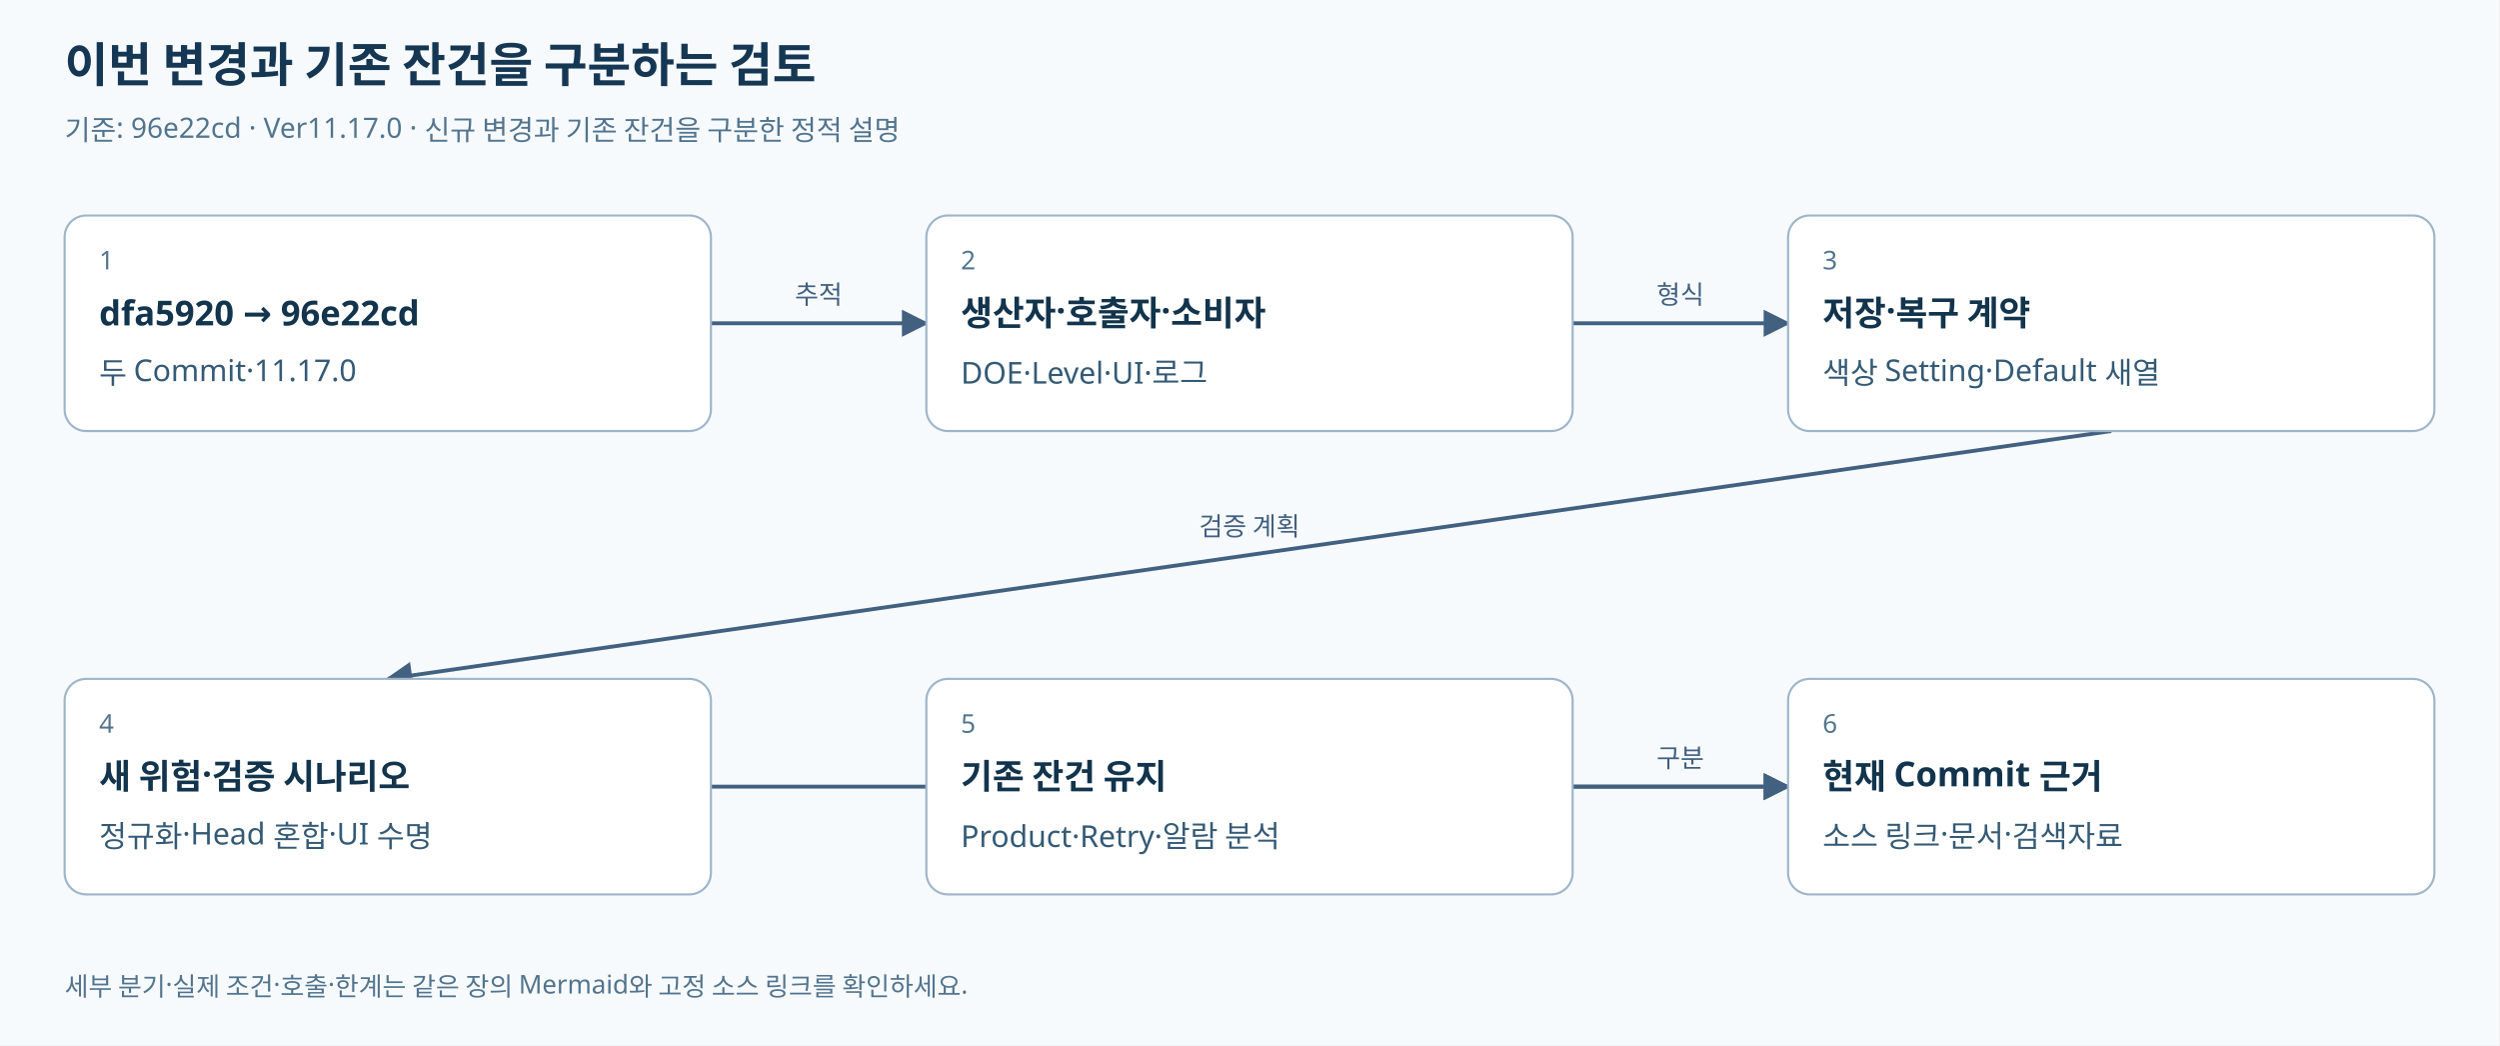
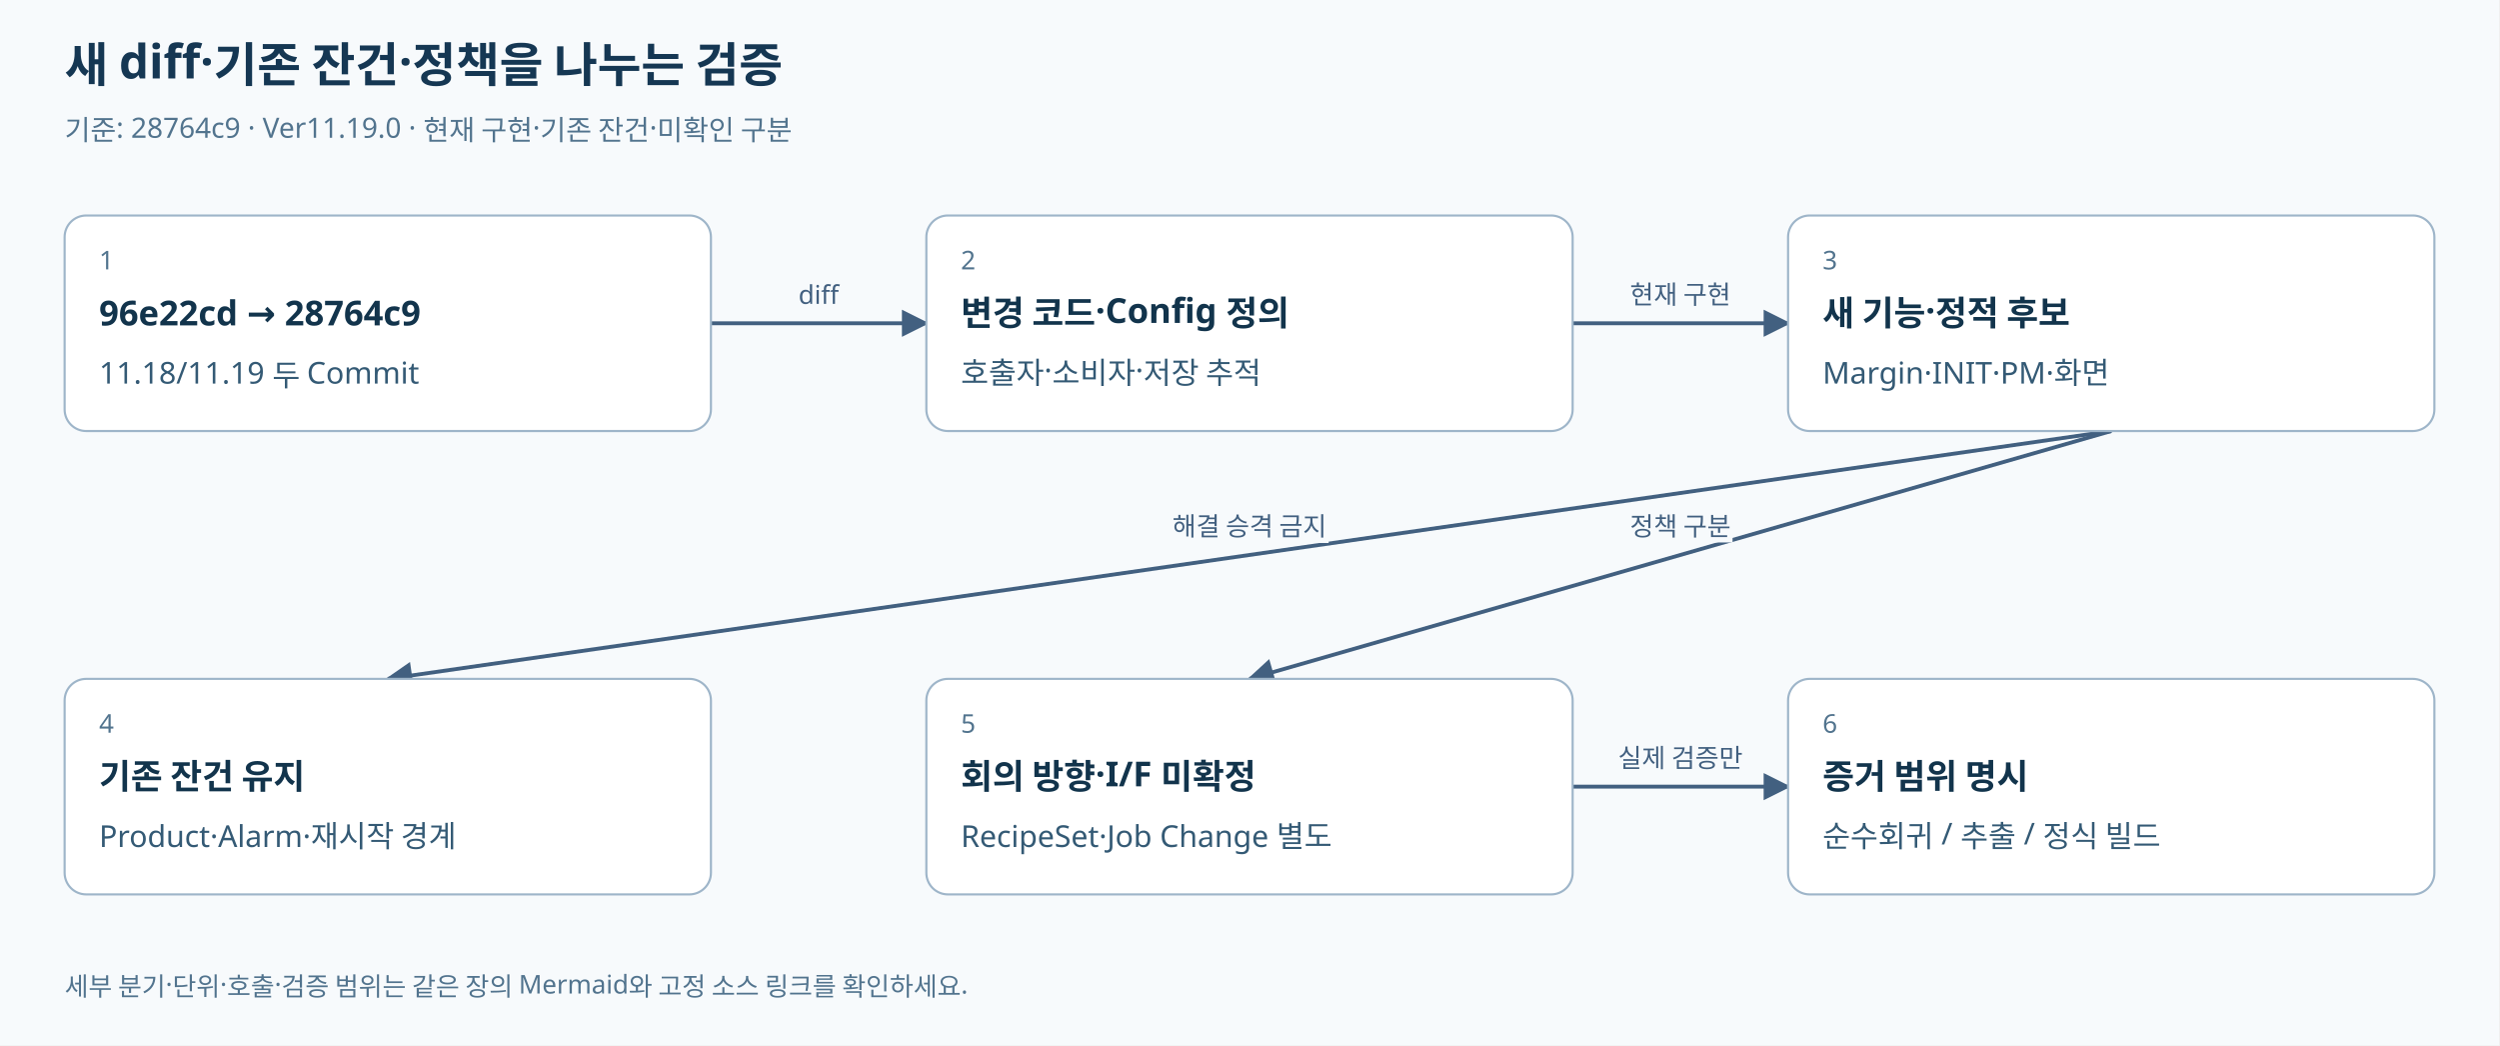
- <svg xmlns="http://www.w3.org/2000/svg" width="1160" height="485" viewBox="0 0 1160 485" role="img" aria-label="이번 변경과 기존 잔건을 구분하는 검토">
+ <svg xmlns="http://www.w3.org/2000/svg" width="1160" height="485" viewBox="0 0 1160 485" role="img" aria-label="새 diff·기존 잔건·정책을 나누는 검증">
  <defs>
    <marker id="arrow" viewBox="0 0 10 10" refX="9" refY="5" markerWidth="7" markerHeight="7" orient="auto">
      <path d="M0 0 L10 5 L0 10z" fill="#426080" />
    </marker>
  </defs>
  <rect width="1160" height="485" fill="#f7fafc" />
  <g font-family="Malgun Gothic,Segoe UI,sans-serif">
-     <text x="30" y="38" font-size="22" font-weight="bold" fill="#153753">이번 변경과 기존 잔건을 구분하는 검토</text>
-     <text x="30" y="65" font-size="13" fill="#52748e">기준: 96e22cd · Ver11.17.0 · 신규 변경과 기존 잔건을 구분한 정적 설명</text>
+     <text x="30" y="38" font-size="22" font-weight="bold" fill="#153753">새 diff·기존 잔건·정책을 나누는 검증</text>
+     <text x="30" y="65" font-size="13" fill="#52748e">기준: 28764c9 · Ver11.19.0 · 현재 구현·기존 잔건·미확인 구분</text>
    <path d="M330 150 L430 150" fill="none" stroke="#426080" stroke-width="1.8" marker-end="url(#arrow)" />
-     <text x="380" y="141" text-anchor="middle" font-size="12" fill="#426080" paint-order="stroke" stroke="#f7fafc" stroke-width="5">추적</text>
+     <text x="380" y="141" text-anchor="middle" font-size="12" fill="#426080" paint-order="stroke" stroke="#f7fafc" stroke-width="5">diff</text>
    <path d="M730 150 L830 150" fill="none" stroke="#426080" stroke-width="1.8" marker-end="url(#arrow)" />
-     <text x="780" y="141" text-anchor="middle" font-size="12" fill="#426080" paint-order="stroke" stroke="#f7fafc" stroke-width="5">형식</text>
+     <text x="780" y="141" text-anchor="middle" font-size="12" fill="#426080" paint-order="stroke" stroke="#f7fafc" stroke-width="5">현재 구현</text>
    <path d="M980 200 L180 315" fill="none" stroke="#426080" stroke-width="1.8" marker-end="url(#arrow)" />
-     <text x="580" y="248.5" text-anchor="middle" font-size="12" fill="#426080" paint-order="stroke" stroke="#f7fafc" stroke-width="5">검증 계획</text>
-     <path d="M330 365 L830 365" fill="none" stroke="#426080" stroke-width="1.8" marker-end="url(#arrow)" />
-     <text x="580" y="356" text-anchor="middle" font-size="12" fill="#426080" paint-order="stroke" stroke="#f7fafc" stroke-width="5">기록</text>
+     <text x="580" y="248.5" text-anchor="middle" font-size="12" fill="#426080" paint-order="stroke" stroke="#f7fafc" stroke-width="5">해결 승격 금지</text>
+     <path d="M980 200 L580 315" fill="none" stroke="#426080" stroke-width="1.8" marker-end="url(#arrow)" />
+     <text x="780" y="248.5" text-anchor="middle" font-size="12" fill="#426080" paint-order="stroke" stroke="#f7fafc" stroke-width="5">정책 구분</text>
    <path d="M730 365 L830 365" fill="none" stroke="#426080" stroke-width="1.8" marker-end="url(#arrow)" />
-     <text x="780" y="356" text-anchor="middle" font-size="12" fill="#426080" paint-order="stroke" stroke="#f7fafc" stroke-width="5">구분</text>
+     <text x="780" y="356" text-anchor="middle" font-size="12" fill="#426080" paint-order="stroke" stroke="#f7fafc" stroke-width="5">실제 검증만</text>
    <rect x="30" y="100" width="300" height="100" rx="10" fill="white" stroke="#9eb5c9" />
    <text x="46" y="125" font-size="12" fill="#52748e">1</text>
-     <text x="46" y="151" font-size="16" font-weight="bold" fill="#12344c">dfa5920 → 96e22cd</text>
-     <text x="46" y="178" font-size="14" fill="#345a75">두 Commit·11.17.0</text>
+     <text x="46" y="151" font-size="16" font-weight="bold" fill="#12344c">96e22cd → 28764c9</text>
+     <text x="46" y="178" font-size="14" fill="#345a75">11.18/11.19 두 Commit</text>
    <rect x="430" y="100" width="300" height="100" rx="10" fill="white" stroke="#9eb5c9" />
    <text x="446" y="125" font-size="12" fill="#52748e">2</text>
-     <text x="446" y="151" font-size="16" font-weight="bold" fill="#12344c">생산자·호출자·소비자</text>
-     <text x="446" y="178" font-size="14" fill="#345a75">DOE·Level·UI·로그</text>
+     <text x="446" y="151" font-size="16" font-weight="bold" fill="#12344c">변경 코드·Config 정의</text>
+     <text x="446" y="178" font-size="14" fill="#345a75">호출자·소비자·저장 추적</text>
    <rect x="830" y="100" width="300" height="100" rx="10" fill="white" stroke="#9eb5c9" />
    <text x="846" y="125" font-size="12" fill="#52748e">3</text>
-     <text x="846" y="151" font-size="16" font-weight="bold" fill="#12344c">저장·복구 계약</text>
-     <text x="846" y="178" font-size="14" fill="#345a75">색상 Setting·Default 새열</text>
+     <text x="846" y="151" font-size="16" font-weight="bold" fill="#12344c">새 기능·정적 후보</text>
+     <text x="846" y="178" font-size="14" fill="#345a75">Margin·INIT·PM·화면</text>
    <rect x="30" y="315" width="300" height="100" rx="10" fill="white" stroke="#9eb5c9" />
    <text x="46" y="340" font-size="12" fill="#52748e">4</text>
-     <text x="46" y="366" font-size="16" font-weight="bold" fill="#12344c">새 위험·검증 시나리오</text>
-     <text x="46" y="393" font-size="14" fill="#345a75">정규화·Head 혼합·UI 수명</text>
+     <text x="46" y="366" font-size="16" font-weight="bold" fill="#12344c">기존 잔건 유지</text>
+     <text x="46" y="393" font-size="14" fill="#345a75">Product·Alarm·재시작 경계</text>
    <rect x="430" y="315" width="300" height="100" rx="10" fill="white" stroke="#9eb5c9" />
    <text x="446" y="340" font-size="12" fill="#52748e">5</text>
-     <text x="446" y="366" font-size="16" font-weight="bold" fill="#12344c">기존 잔건 유지</text>
-     <text x="446" y="393" font-size="14" fill="#345a75">Product·Retry·알람 분석</text>
+     <text x="446" y="366" font-size="16" font-weight="bold" fill="#12344c">회의 방향·I/F 미확정</text>
+     <text x="446" y="393" font-size="14" fill="#345a75">RecipeSet·Job Change 별도</text>
    <rect x="830" y="315" width="300" height="100" rx="10" fill="white" stroke="#9eb5c9" />
    <text x="846" y="340" font-size="12" fill="#52748e">6</text>
-     <text x="846" y="366" font-size="16" font-weight="bold" fill="#12344c">현재 Commit 근거</text>
-     <text x="846" y="393" font-size="14" fill="#345a75">소스 링크·문서·검색자료</text>
-     <text x="30" y="462" font-size="12" fill="#52748e">세부 분기·실제 조건·호출·한계는 같은 장의 Mermaid와 고정 소스 링크를 확인하세요.</text>
+     <text x="846" y="366" font-size="16" font-weight="bold" fill="#12344c">증거 범위 명시</text>
+     <text x="846" y="393" font-size="14" fill="#345a75">순수회귀 / 추출 / 정식 빌드</text>
+     <text x="30" y="462" font-size="12" fill="#52748e">세부 분기·단위·호출·검증 범위는 같은 장의 Mermaid와 고정 소스 링크를 확인하세요.</text>
  </g>
</svg>
